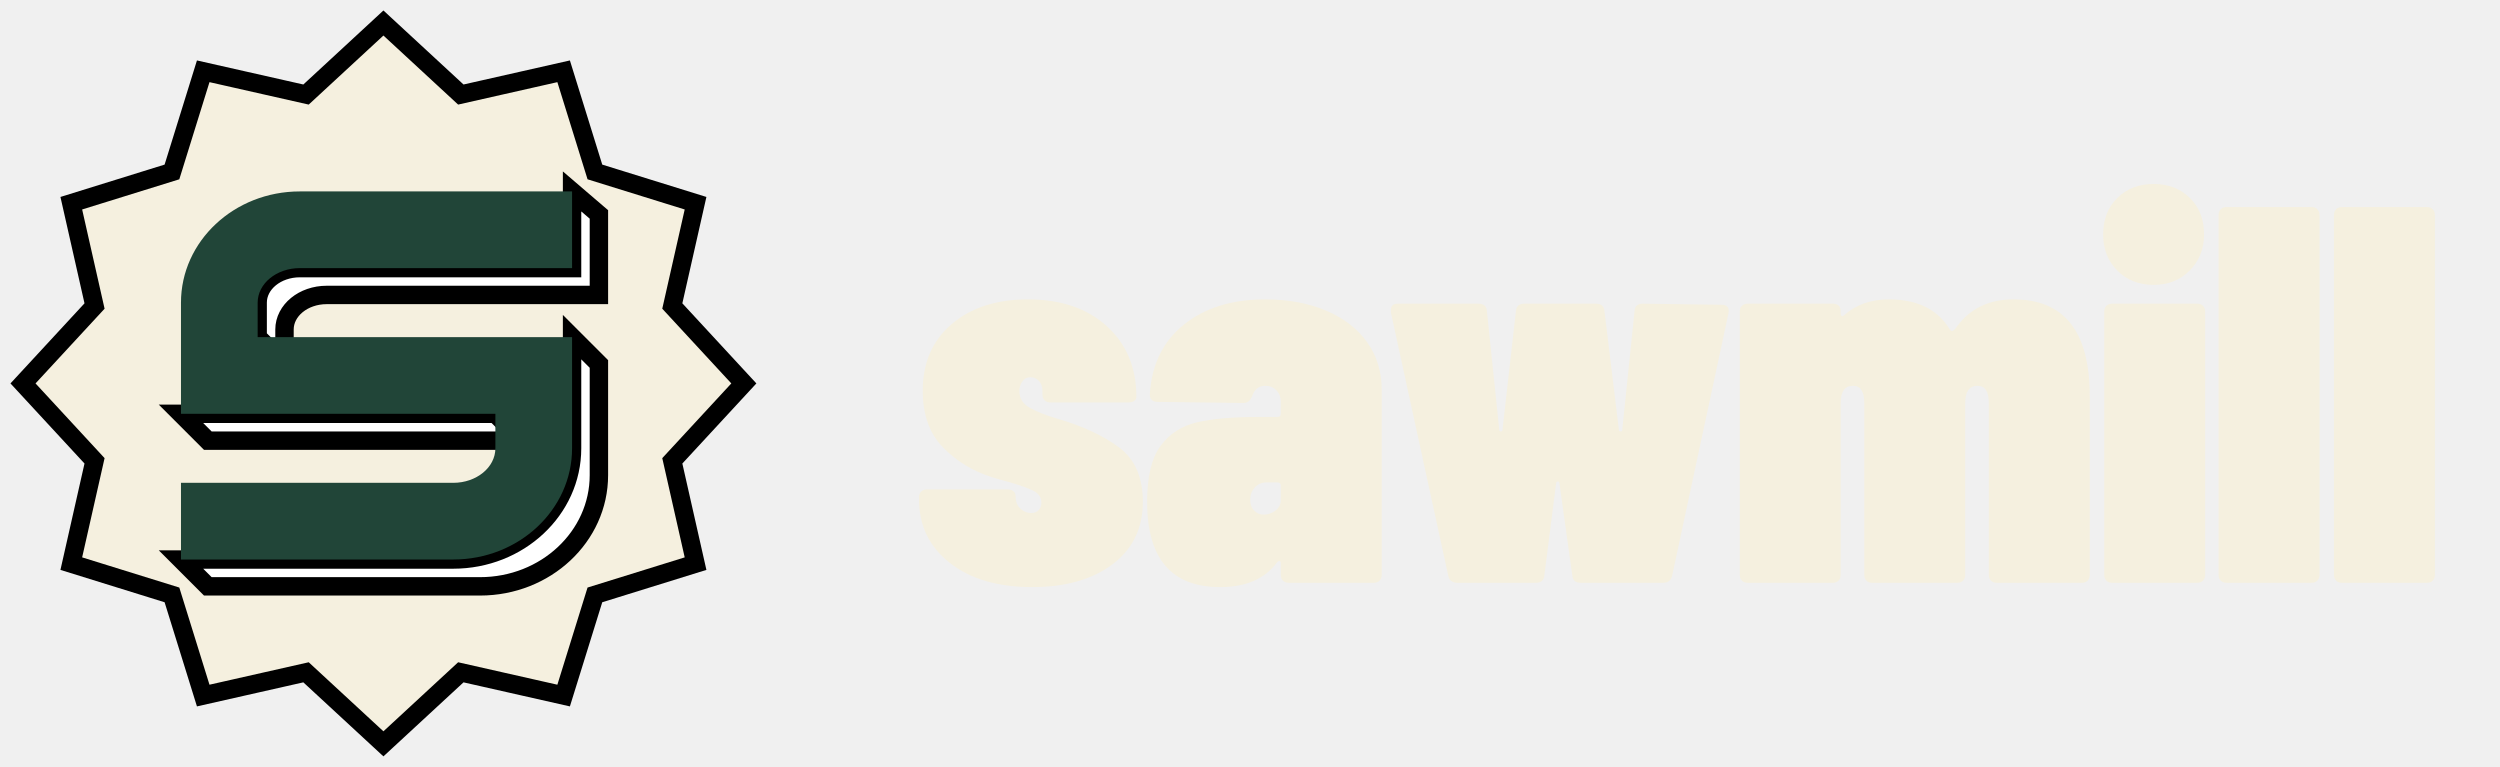
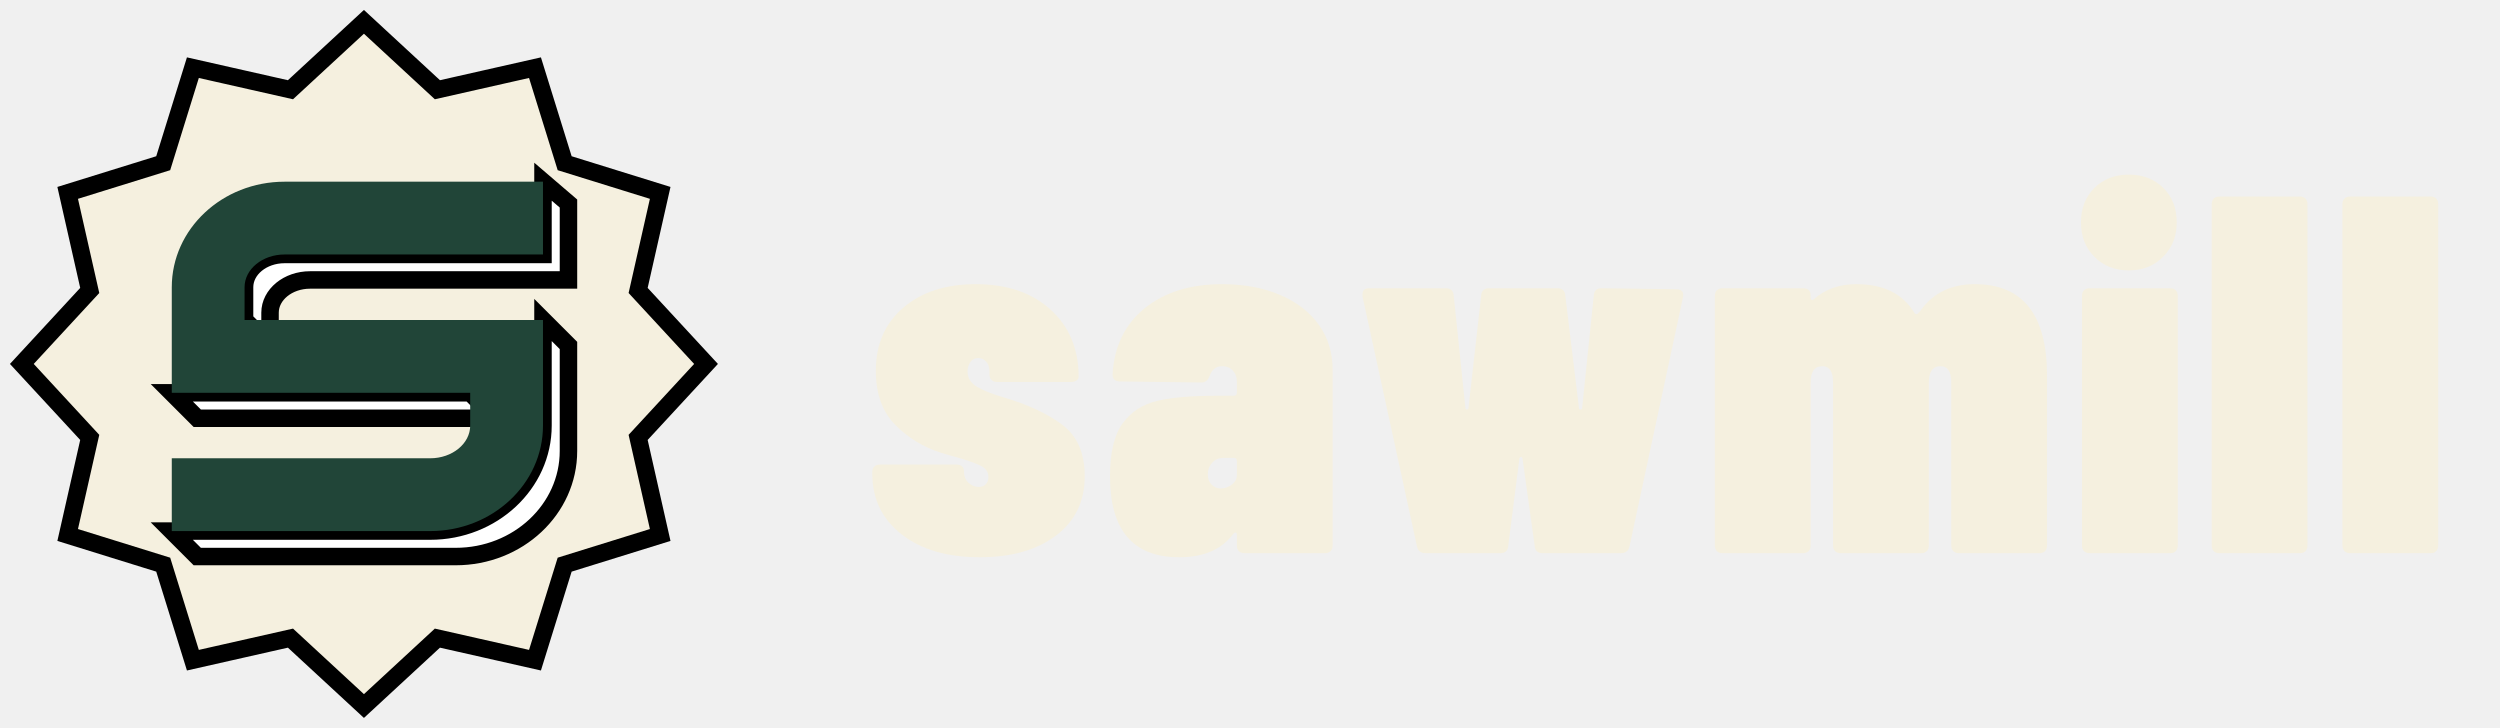
- <svg xmlns="http://www.w3.org/2000/svg" viewBox="0 0 326.01 100" role="img" aria-label="Sawmill">
+ <svg xmlns="http://www.w3.org/2000/svg" viewBox="0 0 343.47 100" role="img" aria-label="Sawmill">
  <path fill="#f5f0df" stroke="#000000" stroke-width="2.4" stroke-linejoin="miter" d="M50 3L60.094 12.329L73.5 9.297L77.577 22.423L90.703 26.5L87.671 39.906L97 50L87.671 60.094L90.703 73.5L77.577 77.577L73.5 90.703L60.094 87.671L50 97L39.906 87.671L26.5 90.703L22.423 77.577L9.297 73.5L12.329 60.094L3 50L12.329 39.906L9.297 26.5L22.423 22.423L26.5 9.297L39.906 12.329Z" />
  <g transform="translate(-0.9 -1.0375)">
    <g fill="#ffffff">
      <path d="M75.5 26H40C31.44 26 24.5 32.492 24.5 40.5V55H65.5V59.5C65.5 61.985 63.038 64 60 64H24.5V74H60C68.56 74 75.5 67.508 75.5 59.5V45H34.5V40.5C34.5 38.015 36.962 36 40 36H75.5Z" transform="translate(3.5 3.5)" />
      <path stroke="#000000" stroke-width="2.4" stroke-linejoin="miter" d="M24.5 55H65.5L69 58.5H28Z M24.5 74H60C68.56 74 75.5 67.508 75.5 59.5V45L79 48.5V63C79 71.008 72.06 77.5 63.5 77.5H28Z M34.5 45V40.5C34.5 38.015 36.962 36 40 36H75.5V26L79 29V39.5H43.5C40.462 39.5 38 41.515 38 44V48.5Z" />
    </g>
    <path fill="#214538" d="M75.5 26H40C31.44 26 24.5 32.492 24.5 40.5V55H65.5V59.5C65.5 61.985 63.038 64 60 64H24.5V74H60C68.56 74 75.5 67.508 75.5 59.5V45H34.5V40.5C34.5 38.015 36.962 36 40 36H75.5Z" />
  </g>
  <g fill="#f5f0df">
    <path transform="translate(119.000,76) scale(0.07,-0.07)" d="M12 156V159Q12 166 16.0 170.0Q20 174 27 174H177Q184 174 188.0 170.5Q192 167 192 161Q192 146 201.0 138.0Q210 130 221 130Q230 130 235.0 135.5Q240 141 240 149Q240 164 225.0 171.5Q210 179 175 189Q163 192 147 197Q94 214 56.5 252.5Q19 291 19 358Q19 436 73.0 482.0Q127 528 215 528Q307 528 362.0 478.0Q417 428 417 346Q417 342 413.0 339.0Q409 336 402 336H257Q250 336 246.0 340.0Q242 344 242 351V357Q242 369 235.5 376.0Q229 383 220 383Q210 383 204.5 375.0Q199 367 199 357Q199 337 218.5 326.0Q238 315 269 306Q341 285 385.0 252.0Q429 219 429 151Q429 77 372.5 34.5Q316 -8 223 -8Q127 -8 69.5 37.0Q12 82 12 156Z" />
-     <path transform="translate(148.750,76) scale(0.07,-0.07)" d="M449 360V15Q449 8 445.0 4.0Q441 0 434 0H276Q269 0 265.0 4.0Q261 8 261 15V36Q261 40 259.0 40.5Q257 41 254 38Q220 -8 148 -8Q12 -8 12 151Q12 221 37.0 255.0Q62 289 105.0 299.0Q148 309 221 309H255Q261 309 261 315V337Q261 350 253.0 358.5Q245 367 232 367Q215 367 208 349Q203 335 192 335L32 337Q17 337 17 351Q22 434 80.5 481.0Q139 528 232 528Q296 528 345.5 507.0Q395 486 422.0 448.0Q449 410 449 360ZM261 154V181Q261 187 255 187H235Q221 187 212.5 177.5Q204 168 204 155Q204 142 211.5 134.5Q219 127 229 127Q241 127 251.0 134.5Q261 142 261 154Z" />
-     <path transform="translate(180.530,76) scale(0.07,-0.07)" d="M119 13 12 504V508Q12 520 25 520H175Q190 520 191 506L214 285Q214 282 217.0 282.0Q220 282 220 285L245 506Q246 520 261 520H394Q409 520 410 506L437 284Q437 282 440.0 282.0Q443 282 443 284L466 506Q467 520 481 520L628 518Q644 518 641 502L536 13Q533 0 519 0H366Q351 0 350 14L326 186Q325 189 323.0 189.0Q321 189 320 186L298 14Q297 0 282 0H136Q122 0 119 13Z" />
-     <path transform="translate(225.330,76) scale(0.07,-0.07)" d="M674 348V15Q674 8 670.0 4.0Q666 0 659 0H501Q494 0 490.0 4.0Q486 8 486 15V335Q486 367 465 367Q442 367 442 335V15Q442 8 438.0 4.0Q434 0 427 0H269Q262 0 258.0 4.0Q254 8 254 15V335Q254 367 233 367Q210 367 210 335V15Q210 8 206.0 4.0Q202 0 195 0H37Q30 0 26.0 4.0Q22 8 22 15V505Q22 512 26.0 516.0Q30 520 37 520H195Q210 520 210 506V502Q210 498 212.0 497.0Q214 496 217 499Q250 528 300 528Q380 528 414 471Q416 469 417 469Q421 469 427 478Q464 528 532 528Q674 528 674 348Z" />
-     <path transform="translate(273.000,76) scale(0.07,-0.07)" d="M18 649Q18 691 44.5 717.0Q71 743 112 743Q153 743 179.5 717.0Q206 691 206 649Q206 609 179.5 582.0Q153 555 112 555Q71 555 44.5 581.5Q18 608 18 649ZM20 15V505Q20 512 24.0 516.0Q28 520 35 520H193Q200 520 204.0 516.0Q208 512 208 505V15Q208 8 204.0 4.0Q200 0 193 0H35Q28 0 24.0 4.0Q20 8 20 15Z" />
-     <path transform="translate(287.910,76) scale(0.07,-0.07)" d="M20 15V685Q20 692 24.0 696.0Q28 700 35 700H193Q200 700 204.0 696.0Q208 692 208 685V15Q208 8 204.0 4.0Q200 0 193 0H35Q28 0 24.0 4.0Q20 8 20 15Z" />
-     <path transform="translate(302.960,76) scale(0.07,-0.07)" d="M20 15V685Q20 692 24.0 696.0Q28 700 35 700H193Q200 700 204.0 696.0Q208 692 208 685V15Q208 8 204.0 4.0Q200 0 193 0H35Q28 0 24.0 4.0Q20 8 20 15Z" />
+     <path transform="translate(151.660,76) scale(0.07,-0.07)" d="M449 360V15Q449 8 445.0 4.0Q441 0 434 0H276Q269 0 265.0 4.0Q261 8 261 15V36Q261 40 259.0 40.5Q257 41 254 38Q220 -8 148 -8Q12 -8 12 151Q12 221 37.0 255.0Q62 289 105.0 299.0Q148 309 221 309H255Q261 309 261 315V337Q261 350 253.0 358.5Q245 367 232 367Q215 367 208 349Q203 335 192 335L32 337Q17 337 17 351Q22 434 80.5 481.0Q139 528 232 528Q296 528 345.5 507.0Q395 486 422.0 448.0Q449 410 449 360ZM261 154V181Q261 187 255 187H235Q221 187 212.5 177.5Q204 168 204 155Q204 142 211.5 134.5Q219 127 229 127Q241 127 251.0 134.5Q261 142 261 154Z" />
+     <path transform="translate(186.350,76) scale(0.07,-0.07)" d="M119 13 12 504V508Q12 520 25 520H175Q190 520 191 506L214 285Q214 282 217.0 282.0Q220 282 220 285L245 506Q246 520 261 520H394Q409 520 410 506L437 284Q437 282 440.0 282.0Q443 282 443 284L466 506Q467 520 481 520L628 518Q644 518 641 502L536 13Q533 0 519 0H366Q351 0 350 14L326 186Q325 189 323.0 189.0Q321 189 320 186L298 14Q297 0 282 0H136Q122 0 119 13Z" />
+     <path transform="translate(234.060,76) scale(0.07,-0.07)" d="M674 348V15Q674 8 670.0 4.0Q666 0 659 0H501Q494 0 490.0 4.0Q486 8 486 15V335Q486 367 465 367Q442 367 442 335V15Q442 8 438.0 4.0Q434 0 427 0H269Q262 0 258.0 4.0Q254 8 254 15V335Q254 367 233 367Q210 367 210 335V15Q210 8 206.0 4.0Q202 0 195 0H37Q30 0 26.0 4.0Q22 8 22 15V505Q22 512 26.0 516.0Q30 520 37 520H195Q210 520 210 506V502Q210 498 212.0 497.0Q214 496 217 499Q250 528 300 528Q380 528 414 471Q416 469 417 469Q421 469 427 478Q464 528 532 528Q674 528 674 348Z" />
+     <path transform="translate(284.640,76) scale(0.07,-0.07)" d="M18 649Q18 691 44.5 717.0Q71 743 112 743Q153 743 179.5 717.0Q206 691 206 649Q206 609 179.5 582.0Q153 555 112 555Q71 555 44.5 581.5Q18 608 18 649ZM20 15V505Q20 512 24.0 516.0Q28 520 35 520H193Q200 520 204.0 516.0Q208 512 208 505V15Q208 8 204.0 4.0Q200 0 193 0H35Q28 0 24.0 4.0Q20 8 20 15Z" />
+     <path transform="translate(302.460,76) scale(0.07,-0.07)" d="M20 15V685Q20 692 24.0 696.0Q28 700 35 700H193Q200 700 204.0 696.0Q208 692 208 685V15Q208 8 204.0 4.0Q200 0 193 0H35Q28 0 24.0 4.0Q20 8 20 15Z" />
+     <path transform="translate(320.420,76) scale(0.07,-0.07)" d="M20 15V685Q20 692 24.0 696.0Q28 700 35 700H193Q200 700 204.0 696.0Q208 692 208 685V15Q208 8 204.0 4.0Q200 0 193 0H35Q28 0 24.0 4.0Q20 8 20 15Z" />
  </g>
</svg>
